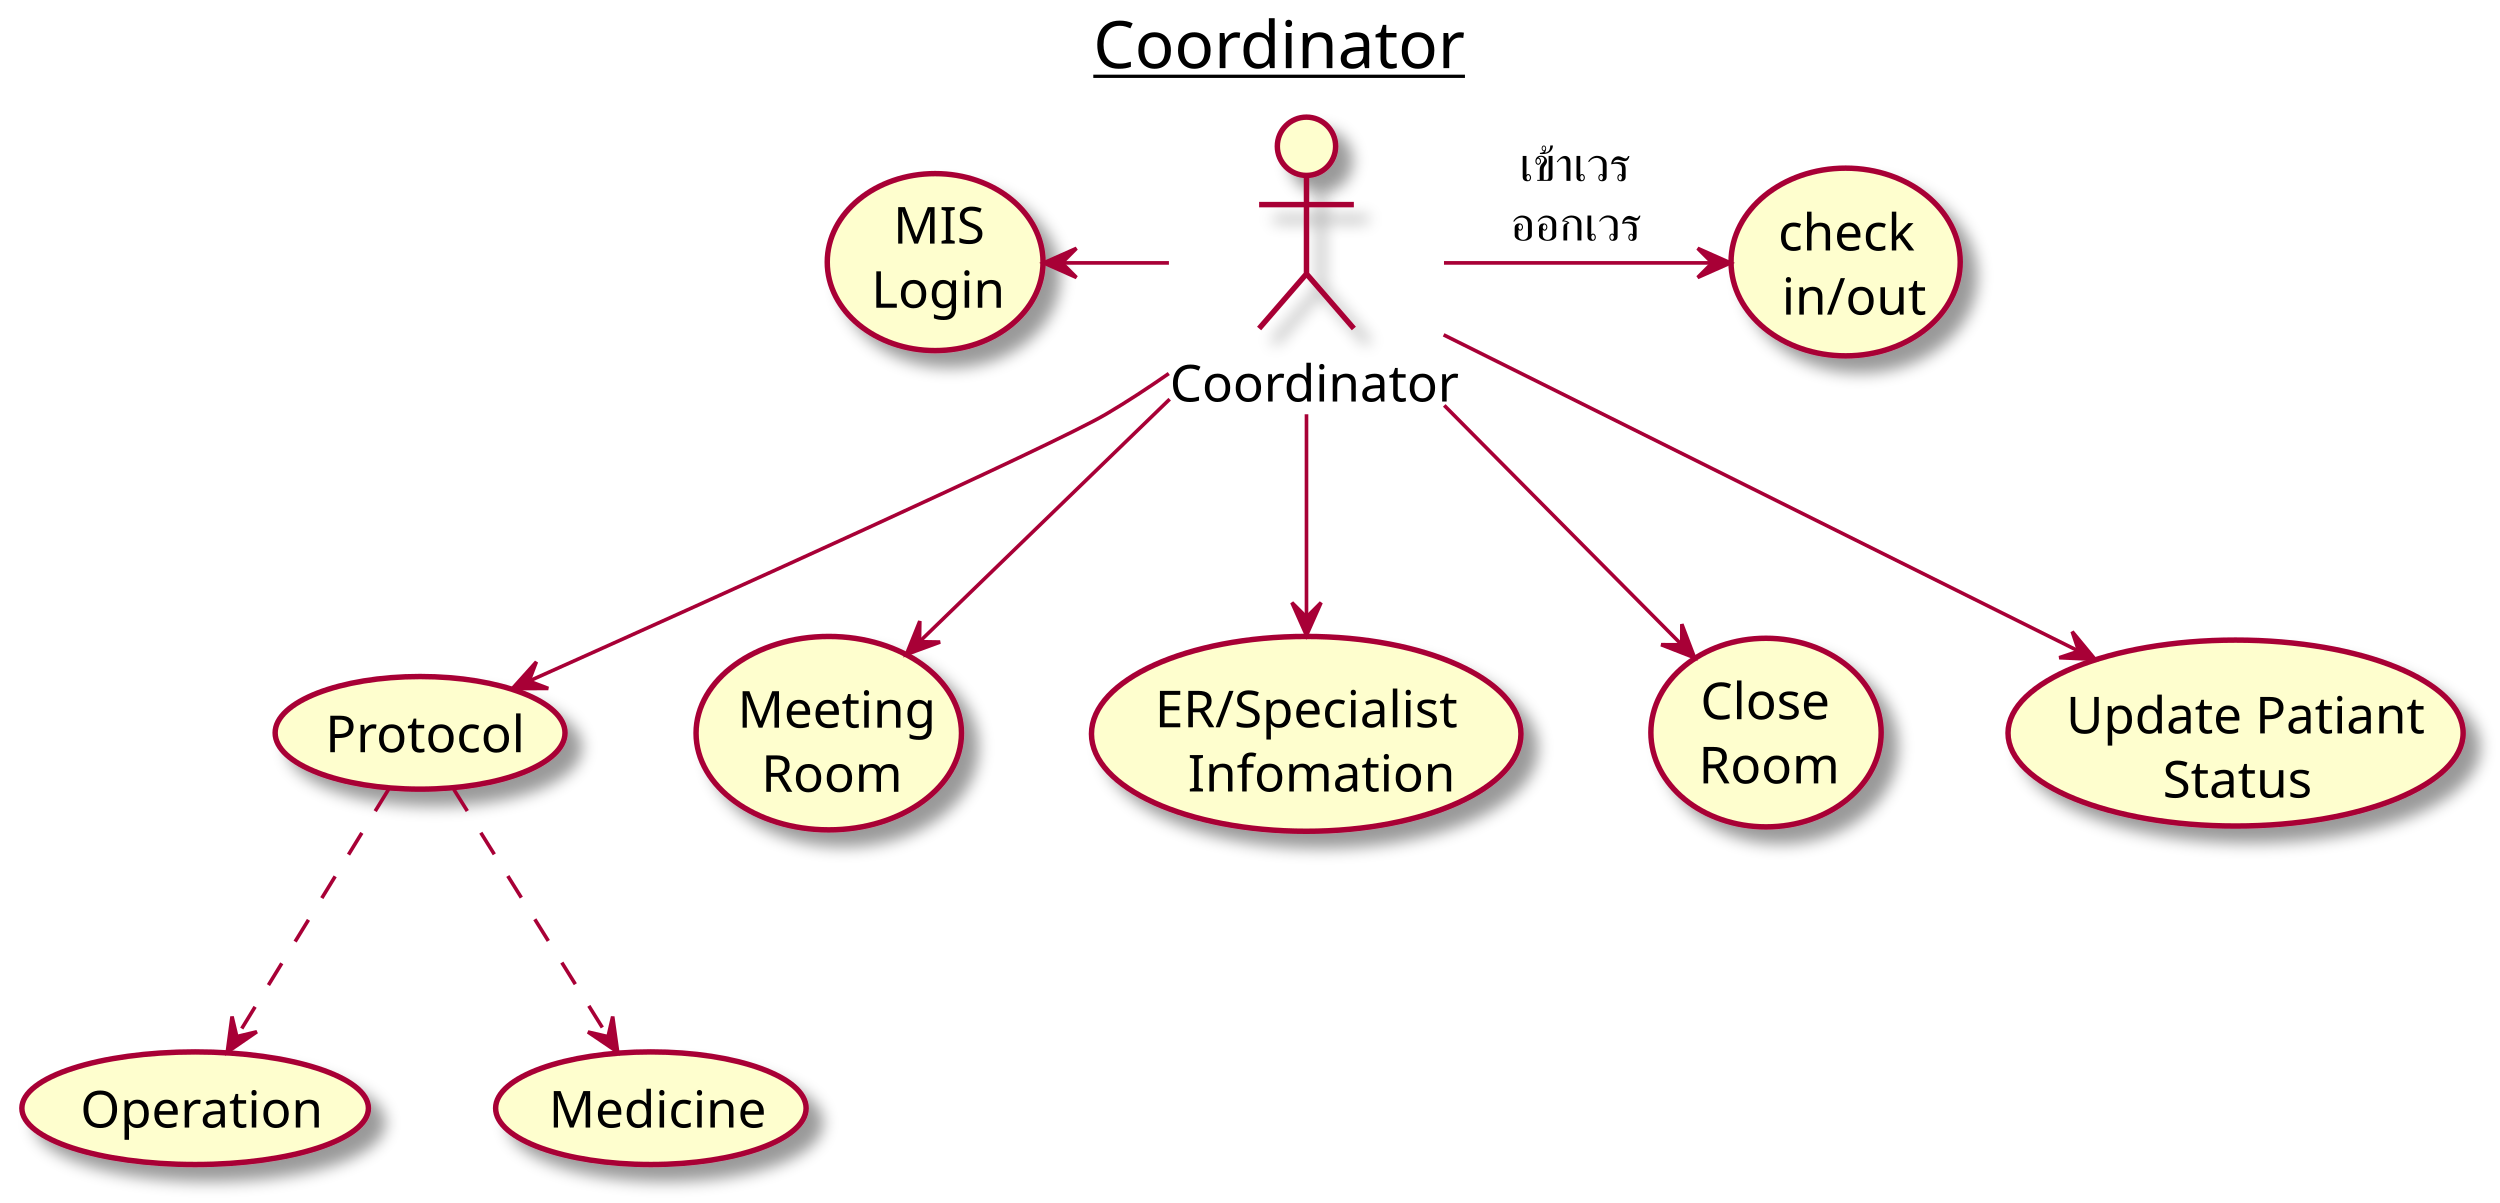
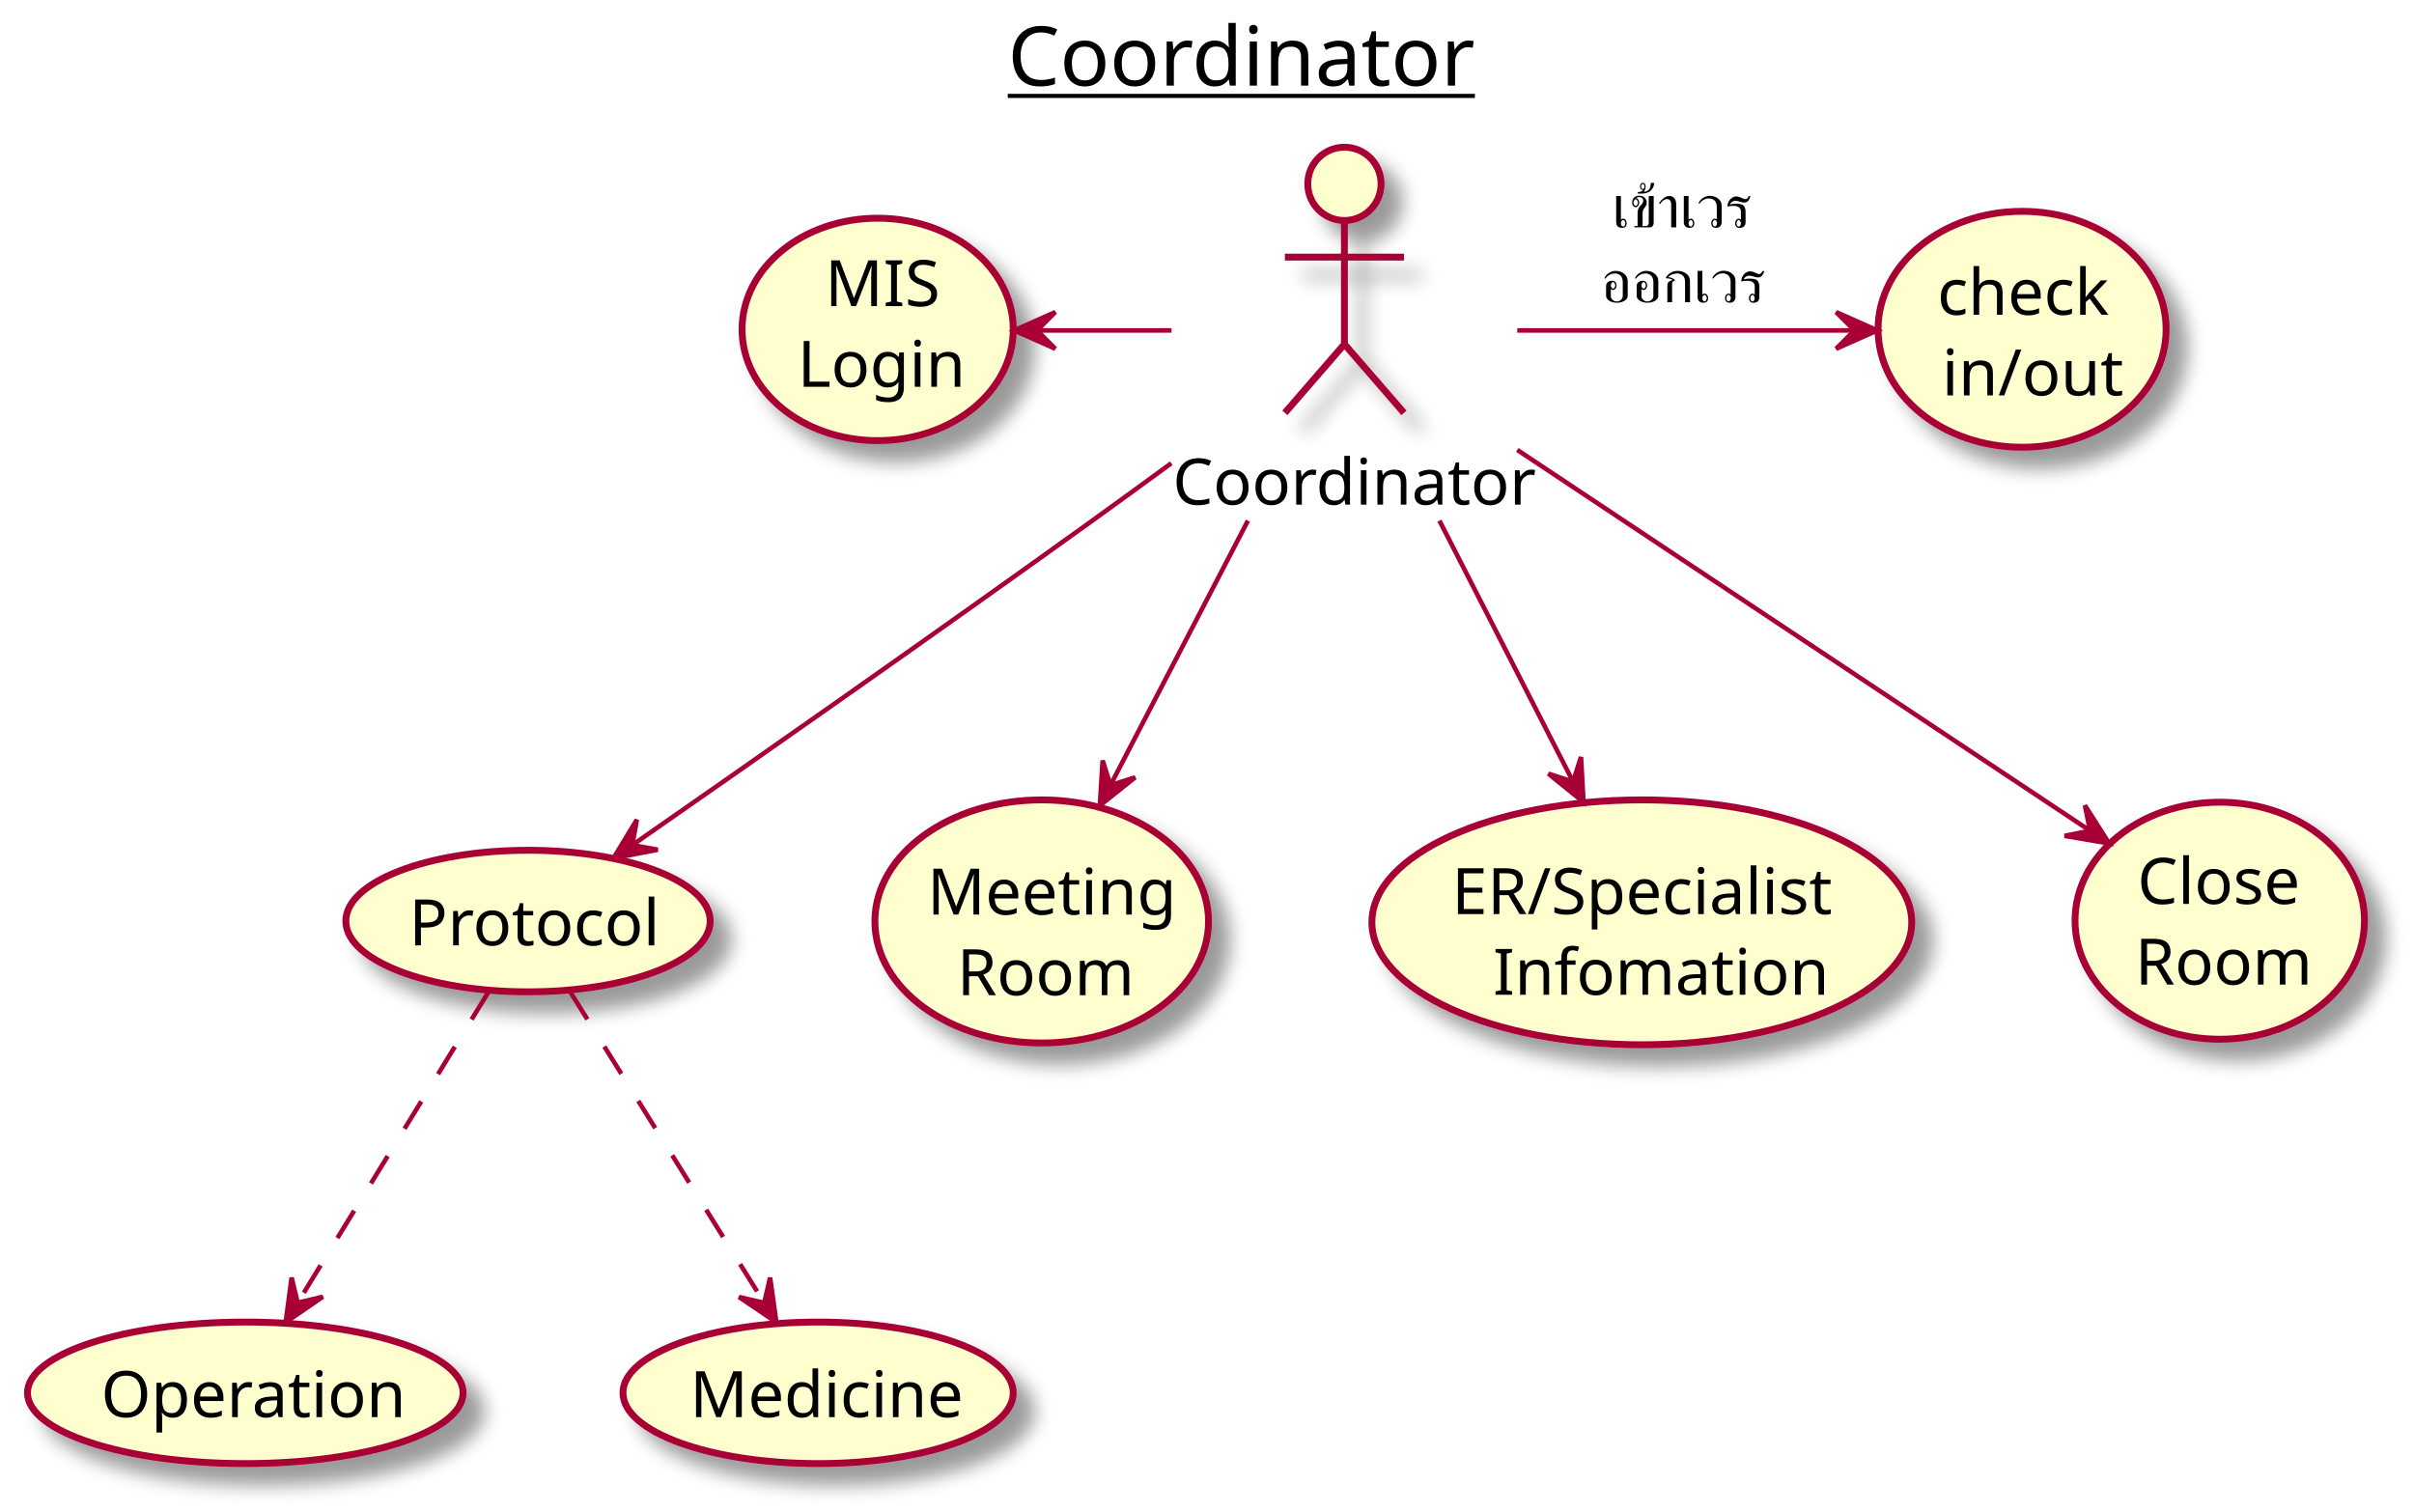
- <svg xmlns="http://www.w3.org/2000/svg" contentScriptType="application/ecmascript" contentStyleType="text/css" height="330px" preserveAspectRatio="none" style="width:686px;height:330px;" version="1.1" viewBox="0 0 686 330" width="686px" zoomAndPan="magnify">
+ <svg xmlns="http://www.w3.org/2000/svg" contentScriptType="application/ecmascript" contentStyleType="text/css" height="330px" preserveAspectRatio="none" style="width:527px;height:330px;" version="1.1" viewBox="0 0 527 330" width="527px" zoomAndPan="magnify">
  <defs>
-     <filter height="300%" id="fby5fjspzlzku" width="300%" x="-1" y="-1">
+     <filter height="300%" id="fhh7p3mp7t22" width="300%" x="-1" y="-1">
      <feGaussianBlur result="blurOut" stdDeviation="2.0" />
      <feColorMatrix in="blurOut" result="blurOut2" type="matrix" values="0 0 0 0 0 0 0 0 0 0 0 0 0 0 0 0 0 0 .4 0" />
      <feOffset dx="4.0" dy="4.0" in="blurOut2" result="blurOut3" />
      <feBlend in="SourceGraphic" in2="blurOut3" mode="normal" />
    </filter>
  </defs>
  <g>
-     <text fill="#000000" font-family="sans-serif" font-size="18" lengthAdjust="spacingAndGlyphs" text-decoration="underline" textLength="94" x="300" y="18.686">Coordinator</text>
-     <ellipse cx="358.5" cy="40.141" fill="#FEFECE" filter="url(#fby5fjspzlzku)" rx="8" ry="8" style="stroke: #A80036; stroke-width: 1.5;" />
-     <path d="M358.5,48.141 L358.5,75.141 M345.5,56.141 L371.5,56.141 M358.5,75.141 L345.5,90.141 M358.5,75.141 L371.5,90.141 " fill="none" filter="url(#fby5fjspzlzku)" style="stroke: #A80036; stroke-width: 1.5;" />
-     <text fill="#000000" font-family="sans-serif" font-size="14" lengthAdjust="spacingAndGlyphs" textLength="75" x="321" y="110.174">Coordinator</text>
-     <ellipse cx="115.27" cy="201.092" fill="#FEFECE" filter="url(#fby5fjspzlzku)" rx="39.77" ry="15.452" style="stroke: #A80036; stroke-width: 1.5;" />
+     <text fill="#000000" font-family="sans-serif" font-size="18" lengthAdjust="spacingAndGlyphs" text-decoration="underline" textLength="94" x="220" y="18.686">Coordinator</text>
+     <ellipse cx="293.5" cy="40.141" fill="#FEFECE" filter="url(#fhh7p3mp7t22)" rx="8" ry="8" style="stroke: #A80036; stroke-width: 1.5;" />
+     <path d="M293.5,48.141 L293.5,75.141 M280.5,56.141 L306.5,56.141 M293.5,75.141 L280.5,90.141 M293.5,75.141 L306.5,90.141 " fill="none" filter="url(#fhh7p3mp7t22)" style="stroke: #A80036; stroke-width: 1.5;" />
+     <text fill="#000000" font-family="sans-serif" font-size="14" lengthAdjust="spacingAndGlyphs" textLength="75" x="256" y="110.174">Coordinator</text>
+     <ellipse cx="115.27" cy="201.092" fill="#FEFECE" filter="url(#fhh7p3mp7t22)" rx="39.77" ry="15.452" style="stroke: #A80036; stroke-width: 1.5;" />
    <text fill="#000000" font-family="sans-serif" font-size="14" lengthAdjust="spacingAndGlyphs" textLength="52" x="89.27" y="206.397">Protocol</text>
-     <ellipse cx="53.548" cy="304.092" fill="#FEFECE" filter="url(#fby5fjspzlzku)" rx="47.548" ry="15.452" style="stroke: #A80036; stroke-width: 1.5;" />
+     <ellipse cx="53.548" cy="304.092" fill="#FEFECE" filter="url(#fhh7p3mp7t22)" rx="47.548" ry="15.452" style="stroke: #A80036; stroke-width: 1.5;" />
    <text fill="#000000" font-family="sans-serif" font-size="14" lengthAdjust="spacingAndGlyphs" textLength="63" x="22.048" y="309.397">Operation</text>
-     <ellipse cx="178.598" cy="304.092" fill="#FEFECE" filter="url(#fby5fjspzlzku)" rx="42.598" ry="15.452" style="stroke: #A80036; stroke-width: 1.5;" />
+     <ellipse cx="178.598" cy="304.092" fill="#FEFECE" filter="url(#fhh7p3mp7t22)" rx="42.598" ry="15.452" style="stroke: #A80036; stroke-width: 1.5;" />
    <text fill="#000000" font-family="sans-serif" font-size="14" lengthAdjust="spacingAndGlyphs" textLength="56" x="150.598" y="309.397">Medicine</text>
-     <ellipse cx="256.602" cy="71.922" fill="#FEFECE" filter="url(#fby5fjspzlzku)" rx="29.602" ry="24.282" style="stroke: #A80036; stroke-width: 1.5;" />
-     <text fill="#000000" font-family="sans-serif" font-size="14" lengthAdjust="spacingAndGlyphs" textLength="23" x="245.102" y="66.841">MIS</text>
-     <text fill="#000000" font-family="sans-serif" font-size="14" lengthAdjust="spacingAndGlyphs" textLength="35" x="239.102" y="84.451">Login</text>
-     <ellipse cx="506.442" cy="71.894" fill="#FEFECE" filter="url(#fby5fjspzlzku)" rx="31.442" ry="25.753" style="stroke: #A80036; stroke-width: 1.5;" />
-     <text fill="#000000" font-family="sans-serif" font-size="14" lengthAdjust="spacingAndGlyphs" textLength="37" x="487.942" y="68.721">check</text>
-     <text fill="#000000" font-family="sans-serif" font-size="14" lengthAdjust="spacingAndGlyphs" textLength="35" x="488.942" y="86.331">in/out</text>
-     <ellipse cx="227.416" cy="201.178" fill="#FEFECE" filter="url(#fby5fjspzlzku)" rx="36.416" ry="26.537" style="stroke: #A80036; stroke-width: 1.5;" />
+     <ellipse cx="191.602" cy="71.922" fill="#FEFECE" filter="url(#fhh7p3mp7t22)" rx="29.602" ry="24.282" style="stroke: #A80036; stroke-width: 1.5;" />
+     <text fill="#000000" font-family="sans-serif" font-size="14" lengthAdjust="spacingAndGlyphs" textLength="23" x="180.102" y="66.841">MIS</text>
+     <text fill="#000000" font-family="sans-serif" font-size="14" lengthAdjust="spacingAndGlyphs" textLength="35" x="174.102" y="84.451">Login</text>
+     <ellipse cx="441.442" cy="71.894" fill="#FEFECE" filter="url(#fhh7p3mp7t22)" rx="31.442" ry="25.753" style="stroke: #A80036; stroke-width: 1.5;" />
+     <text fill="#000000" font-family="sans-serif" font-size="14" lengthAdjust="spacingAndGlyphs" textLength="37" x="422.942" y="68.721">check</text>
+     <text fill="#000000" font-family="sans-serif" font-size="14" lengthAdjust="spacingAndGlyphs" textLength="35" x="423.942" y="86.331">in/out</text>
+     <ellipse cx="227.416" cy="201.178" fill="#FEFECE" filter="url(#fhh7p3mp7t22)" rx="36.416" ry="26.537" style="stroke: #A80036; stroke-width: 1.5;" />
    <text fill="#000000" font-family="sans-serif" font-size="14" lengthAdjust="spacingAndGlyphs" textLength="50" x="202.416" y="199.669">Meeting</text>
    <text fill="#000000" font-family="sans-serif" font-size="14" lengthAdjust="spacingAndGlyphs" textLength="37" x="208.916" y="217.279">Room</text>
-     <ellipse cx="358.425" cy="201.371" fill="#FEFECE" filter="url(#fby5fjspzlzku)" rx="58.925" ry="26.73" style="stroke: #A80036; stroke-width: 1.5;" />
+     <ellipse cx="358.425" cy="201.371" fill="#FEFECE" filter="url(#fhh7p3mp7t22)" rx="58.925" ry="26.73" style="stroke: #A80036; stroke-width: 1.5;" />
    <text fill="#000000" font-family="sans-serif" font-size="14" lengthAdjust="spacingAndGlyphs" textLength="83" x="316.925" y="199.573">ER/Specialist</text>
    <text fill="#000000" font-family="sans-serif" font-size="14" lengthAdjust="spacingAndGlyphs" textLength="65" x="325.925" y="217.183">Infomation</text>
-     <ellipse cx="484.595" cy="201.017" fill="#FEFECE" filter="url(#fby5fjspzlzku)" rx="31.595" ry="25.876" style="stroke: #A80036; stroke-width: 1.5;" />
+     <ellipse cx="484.595" cy="201.017" fill="#FEFECE" filter="url(#fhh7p3mp7t22)" rx="31.595" ry="25.876" style="stroke: #A80036; stroke-width: 1.5;" />
    <text fill="#000000" font-family="sans-serif" font-size="14" lengthAdjust="spacingAndGlyphs" textLength="36" x="466.595" y="197.351">Close</text>
    <text fill="#000000" font-family="sans-serif" font-size="14" lengthAdjust="spacingAndGlyphs" textLength="37" x="466.095" y="214.96">Room</text>
-     <ellipse cx="613.44" cy="201.15" fill="#FEFECE" filter="url(#fby5fjspzlzku)" rx="62.44" ry="25.51" style="stroke: #A80036; stroke-width: 1.5;" />
-     <text fill="#000000" font-family="sans-serif" font-size="14" lengthAdjust="spacingAndGlyphs" textLength="93" x="566.94" y="201.238">Update Patiant</text>
-     <text fill="#000000" font-family="sans-serif" font-size="14" lengthAdjust="spacingAndGlyphs" textLength="40" x="593.44" y="218.848">Status</text>
    <path d="M106.617,216.612 C95.751,234.311 77.322,264.333 65.282,283.948 " fill="none" id="Protocol-&gt;Ops" style="stroke: #A80036; stroke-width: 1.0; stroke-dasharray: 7.0,7.0;" />
    <polygon fill="#A80036" points="62.367,288.697,70.484,283.119,64.982,284.435,63.666,278.934,62.367,288.697" style="stroke: #A80036; stroke-width: 1.0;" />
    <path d="M124.526,216.612 C135.661,234.462 154.611,264.843 166.838,284.444 " fill="none" id="Protocol-&gt;Med" style="stroke: #A80036; stroke-width: 1.0; stroke-dasharray: 7.0,7.0;" />
    <polygon fill="#A80036" points="169.49,288.697,168.121,278.943,166.844,284.454,161.333,283.177,169.49,288.697" style="stroke: #A80036; stroke-width: 1.0;" />
-     <path d="M396.23,72.141 C418.747,72.141 447.216,72.141 469.587,72.141 " fill="none" id="Coordinator-&gt;checkIn" style="stroke: #A80036; stroke-width: 1.0;" />
-     <polygon fill="#A80036" points="474.844,72.141,465.844,68.141,469.844,72.141,465.844,76.141,474.844,72.141" style="stroke: #A80036; stroke-width: 1.0;" />
-     <text fill="#000000" font-family="sans-serif" font-size="13" lengthAdjust="spacingAndGlyphs" textLength="37" x="417" y="49.636">เข้าเวร</text>
-     <text fill="#000000" font-family="sans-serif" font-size="13" lengthAdjust="spacingAndGlyphs" textLength="42" x="414.5" y="65.987">ออกเวร</text>
-     <path d="M291.484,72.141 C301.24,72.141 310.996,72.141 320.751,72.141 " fill="none" id="MISLogin&lt;-Coordinator" style="stroke: #A80036; stroke-width: 1.0;" />
-     <polygon fill="#A80036" points="286.383,72.141,295.383,76.141,291.383,72.141,295.383,68.141,286.383,72.141" style="stroke: #A80036; stroke-width: 1.0;" />
-     <path d="M320.961,109.534 C298.988,130.836 271.847,157.149 252.484,175.92 " fill="none" id="Coordinator-&gt;MeetingRoom" style="stroke: #A80036; stroke-width: 1.0;" />
-     <polygon fill="#A80036" points="248.719,179.57,257.965,176.178,252.309,176.089,252.397,170.433,248.719,179.57" style="stroke: #A80036; stroke-width: 1.0;" />
-     <path d="M358.5,113.674 C358.5,131.699 358.5,152.579 358.5,169.304 " fill="none" id="Coordinator-&gt;ERSpecialistInfomation" style="stroke: #A80036; stroke-width: 1.0;" />
-     <polygon fill="#A80036" points="358.5,174.353,362.5,165.353,358.5,169.353,354.5,165.353,358.5,174.353" style="stroke: #A80036; stroke-width: 1.0;" />
-     <path d="M396.304,111.245 C417.507,132.616 443.269,158.582 461.46,176.918 " fill="none" id="Coordinator-&gt;CloseRoom" style="stroke: #A80036; stroke-width: 1.0;" />
-     <polygon fill="#A80036" points="464.994,180.48,461.496,171.273,461.473,176.93,455.816,176.907,464.994,180.48" style="stroke: #A80036; stroke-width: 1.0;" />
-     <path d="M320.717,102.497 C315.069,106.431 309.219,110.267 303.5,113.641 C288.961,122.218 194.447,164.821 145.218,186.868 " fill="none" id="Coordinator-&gt;Protocol" style="stroke: #A80036; stroke-width: 1.0;" />
-     <polygon fill="#A80036" points="140.599,188.936,150.448,188.91,145.163,186.893,147.18,181.608,140.599,188.936" style="stroke: #A80036; stroke-width: 1.0;" />
-     <path d="M396.126,91.88 C442.563,115.008 521.362,154.253 570.248,178.6 " fill="none" id="Coordinator-&gt;UpdatePatiantStatus" style="stroke: #A80036; stroke-width: 1.0;" />
-     <polygon fill="#A80036" points="574.884,180.908,568.61,173.315,570.408,178.679,565.045,180.477,574.884,180.908" style="stroke: #A80036; stroke-width: 1.0;" />
+     <path d="M331.23,72.141 C353.747,72.141 382.216,72.141 404.587,72.141 " fill="none" id="Coordinator-&gt;checkIn" style="stroke: #A80036; stroke-width: 1.0;" />
+     <polygon fill="#A80036" points="409.844,72.141,400.844,68.141,404.844,72.141,400.844,76.141,409.844,72.141" style="stroke: #A80036; stroke-width: 1.0;" />
+     <text fill="#000000" font-family="sans-serif" font-size="13" lengthAdjust="spacingAndGlyphs" textLength="37" x="352" y="49.636">เข้าเวร</text>
+     <text fill="#000000" font-family="sans-serif" font-size="13" lengthAdjust="spacingAndGlyphs" textLength="42" x="349.5" y="65.987">ออกเวร</text>
+     <path d="M226.484,72.141 C236.24,72.141 245.996,72.141 255.751,72.141 " fill="none" id="MISLogin&lt;-Coordinator" style="stroke: #A80036; stroke-width: 1.0;" />
+     <polygon fill="#A80036" points="221.383,72.141,230.383,76.141,226.383,72.141,230.383,68.141,221.383,72.141" style="stroke: #A80036; stroke-width: 1.0;" />
+     <path d="M272.436,113.674 C262.711,132.386 251.389,154.173 242.542,171.196 " fill="none" id="Coordinator-&gt;MeetingRoom" style="stroke: #A80036; stroke-width: 1.0;" />
+     <polygon fill="#A80036" points="240.116,175.864,247.815,169.722,242.422,171.427,240.716,166.033,240.116,175.864" style="stroke: #A80036; stroke-width: 1.0;" />
+     <path d="M314.245,113.674 C323.686,132.12 334.657,153.555 343.313,170.468 " fill="none" id="Coordinator-&gt;ERSpecialistInfomation" style="stroke: #A80036; stroke-width: 1.0;" />
+     <polygon fill="#A80036" points="345.69,175.113,345.15,165.279,343.412,170.662,338.029,168.924,345.69,175.113" style="stroke: #A80036; stroke-width: 1.0;" />
+     <path d="M331.235,98.232 C367.964,122.653 422.951,159.215 456.11,181.264 " fill="none" id="Coordinator-&gt;CloseRoom" style="stroke: #A80036; stroke-width: 1.0;" />
+     <polygon fill="#A80036" points="460.441,184.144,455.161,175.83,456.277,181.375,450.732,182.492,460.441,184.144" style="stroke: #A80036; stroke-width: 1.0;" />
+     <path d="M255.708,101.136 C249.958,105.348 244.082,109.624 238.5,113.641 C203.647,138.724 162.804,167.284 138.056,184.498 " fill="none" id="Coordinator-&gt;Protocol" style="stroke: #A80036; stroke-width: 1.0;" />
+     <polygon fill="#A80036" points="133.927,187.369,143.6,185.516,138.032,184.515,139.034,178.947,133.927,187.369" style="stroke: #A80036; stroke-width: 1.0;" />
  </g>
</svg>
